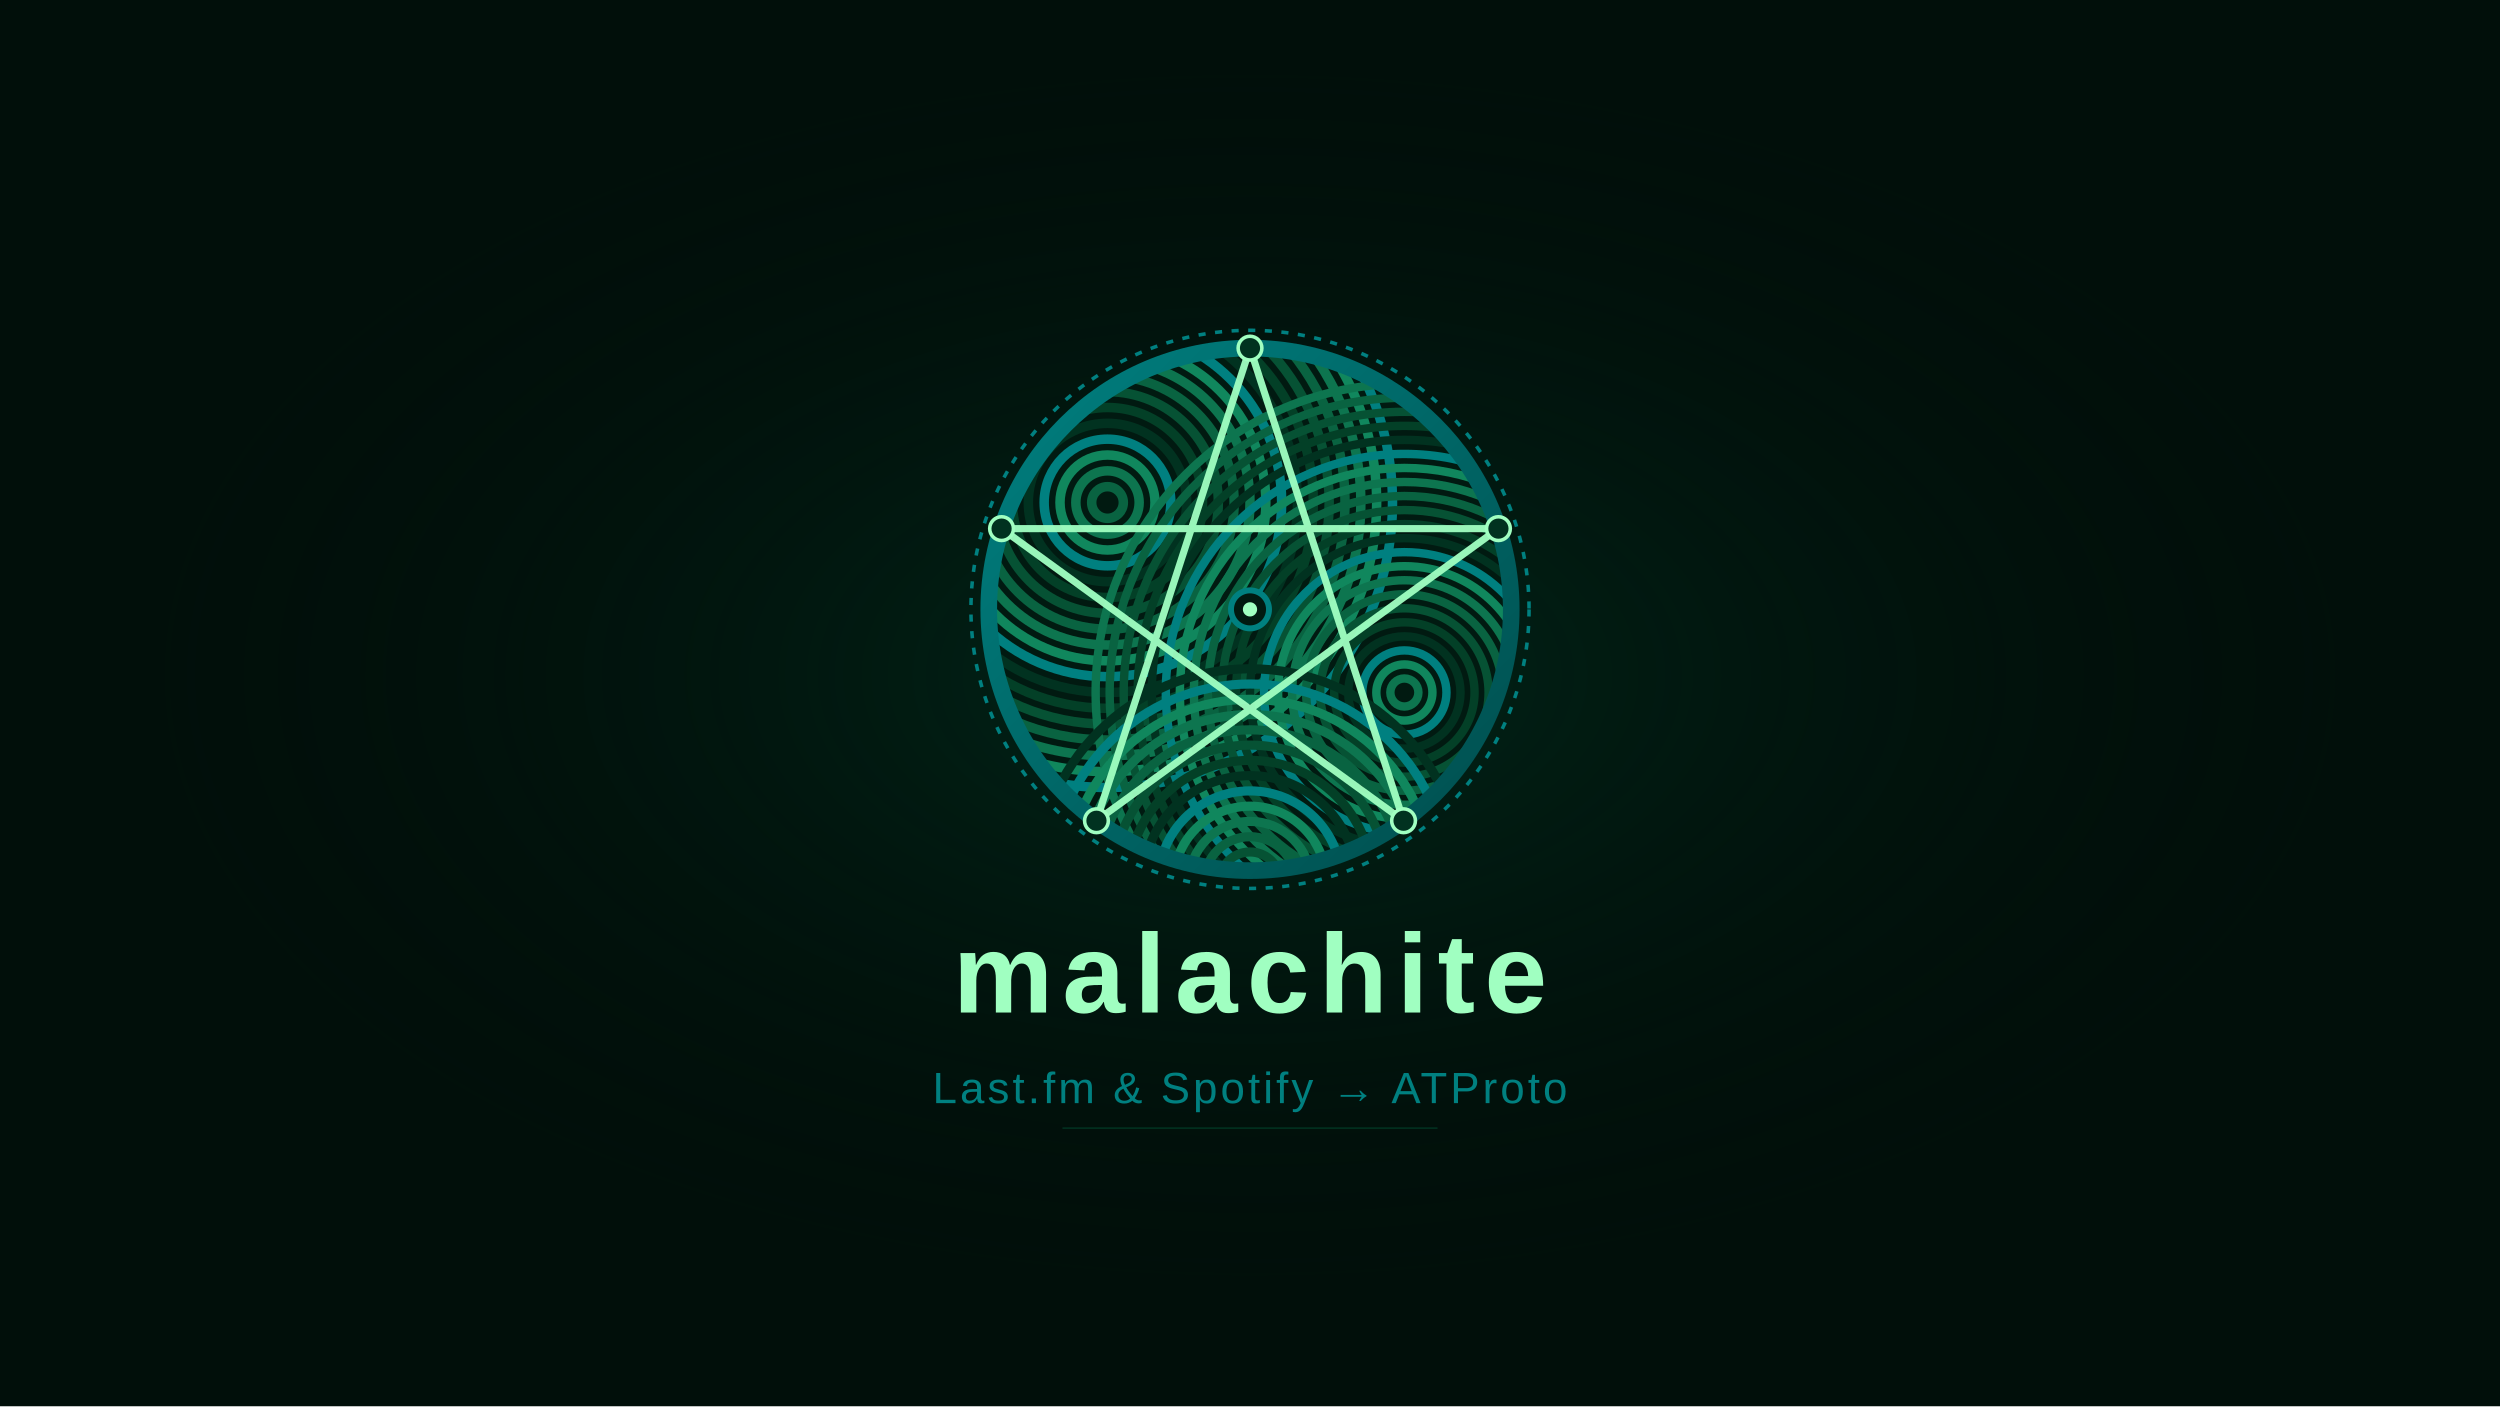
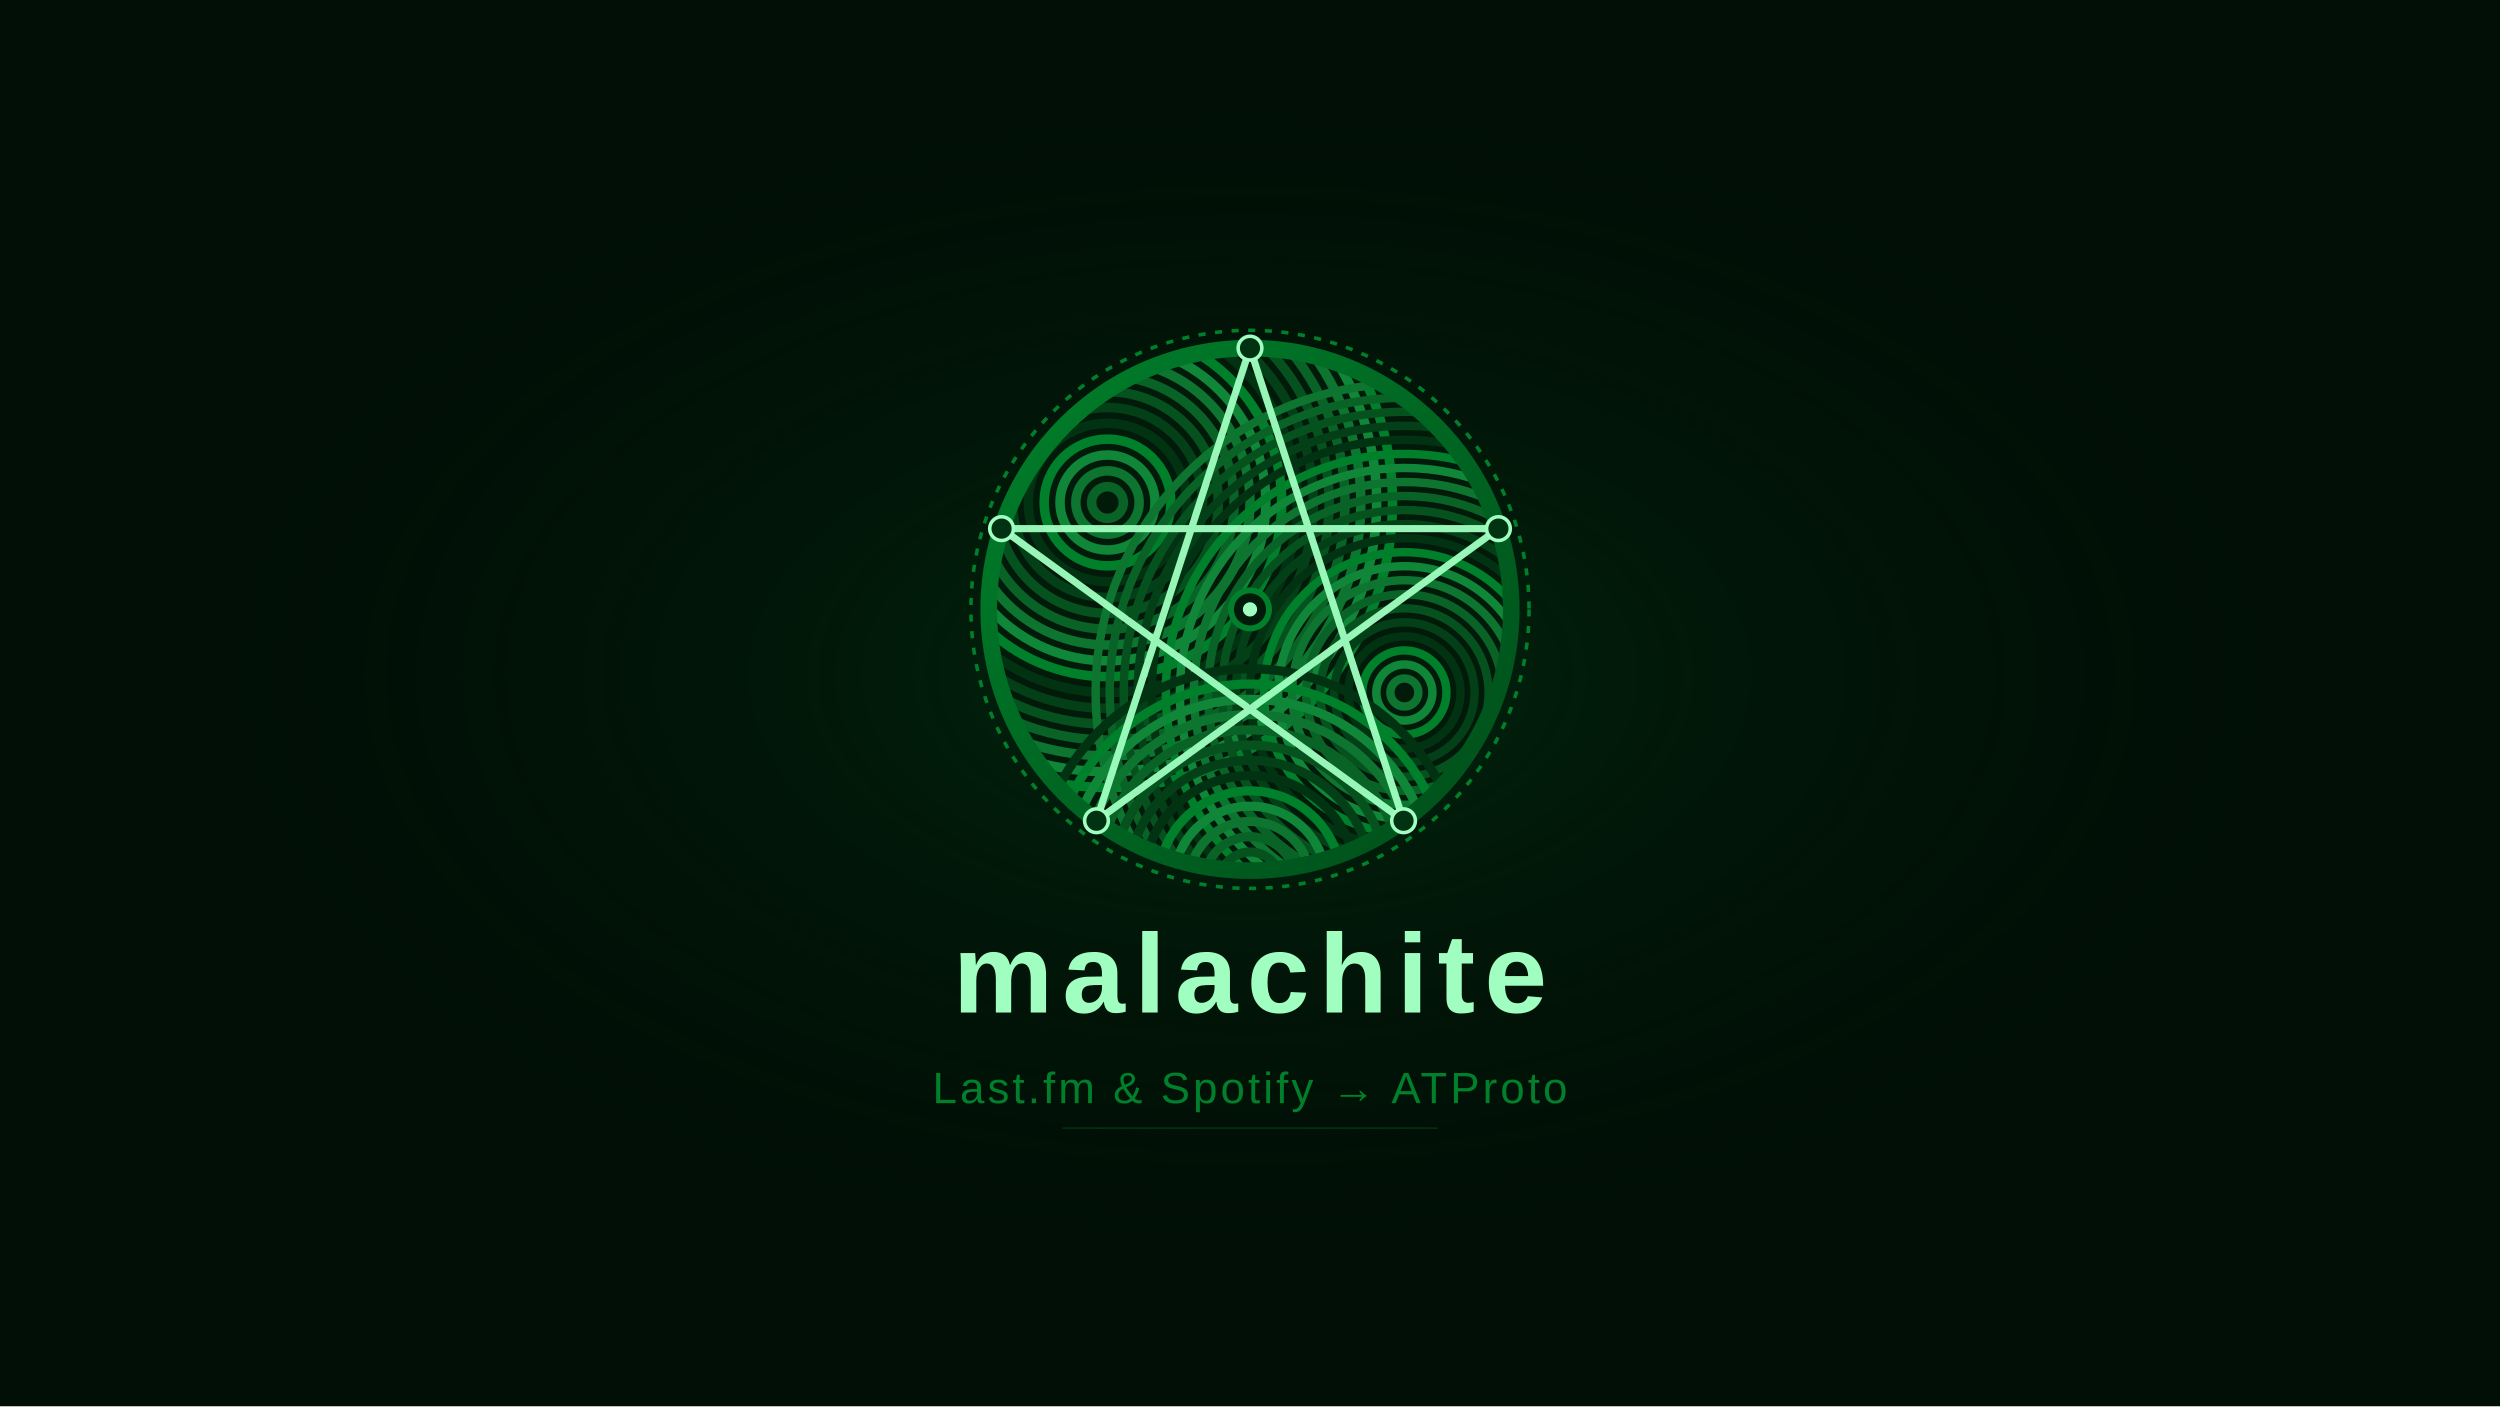
<svg xmlns="http://www.w3.org/2000/svg" viewBox="0 0 1600 900" width="1600" height="900">
  <defs>
    <radialGradient id="bgGlow" cx="50%" cy="48%" r="45%">
-       <stop offset="0%" stop-color="#013220" stop-opacity="0.7" />
-       <stop offset="100%" stop-color="#010f0a" stop-opacity="0" />
+       <stop offset="0%" stop-color="#013211" stop-opacity="0.7" />
+       <stop offset="100%" stop-color="#010f06" stop-opacity="0" />
    </radialGradient>
    <clipPath id="circleClip">
      <circle cx="250" cy="250" r="220" />
    </clipPath>
    <linearGradient id="tealGlow" x1="0%" y1="0%" x2="100%" y2="100%">
-       <stop offset="0%" stop-color="#008080" />
-       <stop offset="100%" stop-color="#004d4d" />
+       <stop offset="0%" stop-color="#00802b" />
+       <stop offset="100%" stop-color="#004d1a" />
    </linearGradient>
  </defs>
-   <rect width="1600" height="900" fill="#010f0a" />
+   <rect width="1600" height="900" fill="#010f06" />
  <rect width="1600" height="900" fill="url(#bgGlow)" />
  <svg x="610" y="200" width="380" height="380" viewBox="0 0 500 500">
-     <circle cx="250" cy="250" r="220" fill="#011a11" />
+     <circle cx="250" cy="250" r="220" fill="#011a09" />
    <g clip-path="url(#circleClip)">
-       <circle cx="130" cy="160" r="240.0" fill="none" stroke="#008080" stroke-width="8.0" />
-       <circle cx="130" cy="160" r="226.667" fill="none" stroke="#10875d" stroke-width="8.0" />
-       <circle cx="130" cy="160" r="213.333" fill="none" stroke="#0d754f" stroke-width="8.0" />
-       <circle cx="130" cy="160" r="200.0" fill="none" stroke="#096341" stroke-width="8.0" />
-       <circle cx="130" cy="160" r="186.667" fill="none" stroke="#065234" stroke-width="8.0" />
-       <circle cx="130" cy="160" r="173.333" fill="none" stroke="#034027" stroke-width="8.0" />
-       <circle cx="130" cy="160" r="160.0" fill="none" stroke="#013220" stroke-width="8.0" />
-       <circle cx="130" cy="160" r="146.667" fill="none" stroke="#008080" stroke-width="8.0" />
-       <circle cx="130" cy="160" r="133.333" fill="none" stroke="#10875d" stroke-width="8.0" />
-       <circle cx="130" cy="160" r="120.0" fill="none" stroke="#0d754f" stroke-width="8.0" />
-       <circle cx="130" cy="160" r="106.667" fill="none" stroke="#096341" stroke-width="8.0" />
-       <circle cx="130" cy="160" r="93.333" fill="none" stroke="#065234" stroke-width="8.0" />
-       <circle cx="130" cy="160" r="80.0" fill="none" stroke="#034027" stroke-width="8.0" />
-       <circle cx="130" cy="160" r="66.667" fill="none" stroke="#013220" stroke-width="8.0" />
-       <circle cx="130" cy="160" r="53.333" fill="none" stroke="#008080" stroke-width="8.0" />
-       <circle cx="130" cy="160" r="40.0" fill="none" stroke="#10875d" stroke-width="8.0" />
-       <circle cx="130" cy="160" r="26.667" fill="none" stroke="#0d754f" stroke-width="8.0" />
-       <circle cx="130" cy="160" r="13.333" fill="none" stroke="#096341" stroke-width="8.0" />
-       <circle cx="380" cy="320" r="260.0" fill="none" stroke="#0d754f" stroke-width="7.091" />
-       <circle cx="380" cy="320" r="248.182" fill="none" stroke="#096341" stroke-width="7.091" />
-       <circle cx="380" cy="320" r="236.364" fill="none" stroke="#065234" stroke-width="7.091" />
-       <circle cx="380" cy="320" r="224.545" fill="none" stroke="#034027" stroke-width="7.091" />
-       <circle cx="380" cy="320" r="212.727" fill="none" stroke="#013220" stroke-width="7.091" />
-       <circle cx="380" cy="320" r="200.909" fill="none" stroke="#008080" stroke-width="7.091" />
-       <circle cx="380" cy="320" r="189.091" fill="none" stroke="#10875d" stroke-width="7.091" />
-       <circle cx="380" cy="320" r="177.273" fill="none" stroke="#0d754f" stroke-width="7.091" />
-       <circle cx="380" cy="320" r="165.455" fill="none" stroke="#096341" stroke-width="7.091" />
-       <circle cx="380" cy="320" r="153.636" fill="none" stroke="#065234" stroke-width="7.091" />
-       <circle cx="380" cy="320" r="141.818" fill="none" stroke="#034027" stroke-width="7.091" />
-       <circle cx="380" cy="320" r="130.0" fill="none" stroke="#013220" stroke-width="7.091" />
-       <circle cx="380" cy="320" r="118.182" fill="none" stroke="#008080" stroke-width="7.091" />
-       <circle cx="380" cy="320" r="106.364" fill="none" stroke="#10875d" stroke-width="7.091" />
-       <circle cx="380" cy="320" r="94.545" fill="none" stroke="#0d754f" stroke-width="7.091" />
-       <circle cx="380" cy="320" r="82.727" fill="none" stroke="#096341" stroke-width="7.091" />
-       <circle cx="380" cy="320" r="70.909" fill="none" stroke="#065234" stroke-width="7.091" />
-       <circle cx="380" cy="320" r="59.091" fill="none" stroke="#034027" stroke-width="7.091" />
-       <circle cx="380" cy="320" r="47.273" fill="none" stroke="#013220" stroke-width="7.091" />
-       <circle cx="380" cy="320" r="35.455" fill="none" stroke="#008080" stroke-width="7.091" />
-       <circle cx="380" cy="320" r="23.636" fill="none" stroke="#10875d" stroke-width="7.091" />
-       <circle cx="380" cy="320" r="11.818" fill="none" stroke="#0d754f" stroke-width="7.091" />
-       <circle cx="250" cy="480" r="180.0" fill="none" stroke="#013220" stroke-width="7.714" />
-       <circle cx="250" cy="480" r="167.143" fill="none" stroke="#008080" stroke-width="7.714" />
-       <circle cx="250" cy="480" r="154.286" fill="none" stroke="#10875d" stroke-width="7.714" />
-       <circle cx="250" cy="480" r="141.429" fill="none" stroke="#0d754f" stroke-width="7.714" />
-       <circle cx="250" cy="480" r="128.571" fill="none" stroke="#096341" stroke-width="7.714" />
-       <circle cx="250" cy="480" r="115.714" fill="none" stroke="#065234" stroke-width="7.714" />
-       <circle cx="250" cy="480" r="102.857" fill="none" stroke="#034027" stroke-width="7.714" />
-       <circle cx="250" cy="480" r="90.0" fill="none" stroke="#013220" stroke-width="7.714" />
-       <circle cx="250" cy="480" r="77.143" fill="none" stroke="#008080" stroke-width="7.714" />
-       <circle cx="250" cy="480" r="64.286" fill="none" stroke="#10875d" stroke-width="7.714" />
-       <circle cx="250" cy="480" r="51.429" fill="none" stroke="#0d754f" stroke-width="7.714" />
-       <circle cx="250" cy="480" r="38.571" fill="none" stroke="#096341" stroke-width="7.714" />
-       <circle cx="250" cy="480" r="25.714" fill="none" stroke="#065234" stroke-width="7.714" />
-       <circle cx="250" cy="480" r="12.857" fill="none" stroke="#034027" stroke-width="7.714" />
+       <circle cx="130" cy="160" r="240.0" fill="none" stroke="#00802b" stroke-width="8.0" />
+       <circle cx="130" cy="160" r="226.667" fill="none" stroke="#108738" stroke-width="8.0" />
+       <circle cx="130" cy="160" r="213.333" fill="none" stroke="#0d7530" stroke-width="8.0" />
+       <circle cx="130" cy="160" r="200.0" fill="none" stroke="#096327" stroke-width="8.0" />
+       <circle cx="130" cy="160" r="186.667" fill="none" stroke="#06521f" stroke-width="8.0" />
+       <circle cx="130" cy="160" r="173.333" fill="none" stroke="#034017" stroke-width="8.0" />
+       <circle cx="130" cy="160" r="160.0" fill="none" stroke="#013211" stroke-width="8.0" />
+       <circle cx="130" cy="160" r="146.667" fill="none" stroke="#00802b" stroke-width="8.0" />
+       <circle cx="130" cy="160" r="133.333" fill="none" stroke="#108738" stroke-width="8.0" />
+       <circle cx="130" cy="160" r="120.0" fill="none" stroke="#0d7530" stroke-width="8.0" />
+       <circle cx="130" cy="160" r="106.667" fill="none" stroke="#096327" stroke-width="8.0" />
+       <circle cx="130" cy="160" r="93.333" fill="none" stroke="#06521f" stroke-width="8.0" />
+       <circle cx="130" cy="160" r="80.0" fill="none" stroke="#034017" stroke-width="8.0" />
+       <circle cx="130" cy="160" r="66.667" fill="none" stroke="#013211" stroke-width="8.0" />
+       <circle cx="130" cy="160" r="53.333" fill="none" stroke="#00802b" stroke-width="8.0" />
+       <circle cx="130" cy="160" r="40.0" fill="none" stroke="#108738" stroke-width="8.0" />
+       <circle cx="130" cy="160" r="26.667" fill="none" stroke="#0d7530" stroke-width="8.0" />
+       <circle cx="130" cy="160" r="13.333" fill="none" stroke="#096327" stroke-width="8.0" />
+       <circle cx="380" cy="320" r="260.0" fill="none" stroke="#0d7530" stroke-width="7.091" />
+       <circle cx="380" cy="320" r="248.182" fill="none" stroke="#096327" stroke-width="7.091" />
+       <circle cx="380" cy="320" r="236.364" fill="none" stroke="#06521f" stroke-width="7.091" />
+       <circle cx="380" cy="320" r="224.545" fill="none" stroke="#034017" stroke-width="7.091" />
+       <circle cx="380" cy="320" r="212.727" fill="none" stroke="#013211" stroke-width="7.091" />
+       <circle cx="380" cy="320" r="200.909" fill="none" stroke="#00802b" stroke-width="7.091" />
+       <circle cx="380" cy="320" r="189.091" fill="none" stroke="#108738" stroke-width="7.091" />
+       <circle cx="380" cy="320" r="177.273" fill="none" stroke="#0d7530" stroke-width="7.091" />
+       <circle cx="380" cy="320" r="165.455" fill="none" stroke="#096327" stroke-width="7.091" />
+       <circle cx="380" cy="320" r="153.636" fill="none" stroke="#06521f" stroke-width="7.091" />
+       <circle cx="380" cy="320" r="141.818" fill="none" stroke="#034017" stroke-width="7.091" />
+       <circle cx="380" cy="320" r="130.0" fill="none" stroke="#013211" stroke-width="7.091" />
+       <circle cx="380" cy="320" r="118.182" fill="none" stroke="#00802b" stroke-width="7.091" />
+       <circle cx="380" cy="320" r="106.364" fill="none" stroke="#108738" stroke-width="7.091" />
+       <circle cx="380" cy="320" r="94.545" fill="none" stroke="#0d7530" stroke-width="7.091" />
+       <circle cx="380" cy="320" r="82.727" fill="none" stroke="#096327" stroke-width="7.091" />
+       <circle cx="380" cy="320" r="70.909" fill="none" stroke="#06521f" stroke-width="7.091" />
+       <circle cx="380" cy="320" r="59.091" fill="none" stroke="#034017" stroke-width="7.091" />
+       <circle cx="380" cy="320" r="47.273" fill="none" stroke="#013211" stroke-width="7.091" />
+       <circle cx="380" cy="320" r="35.455" fill="none" stroke="#00802b" stroke-width="7.091" />
+       <circle cx="380" cy="320" r="23.636" fill="none" stroke="#108738" stroke-width="7.091" />
+       <circle cx="380" cy="320" r="11.818" fill="none" stroke="#0d7530" stroke-width="7.091" />
+       <circle cx="250" cy="480" r="180.0" fill="none" stroke="#013211" stroke-width="7.714" />
+       <circle cx="250" cy="480" r="167.143" fill="none" stroke="#00802b" stroke-width="7.714" />
+       <circle cx="250" cy="480" r="154.286" fill="none" stroke="#108738" stroke-width="7.714" />
+       <circle cx="250" cy="480" r="141.429" fill="none" stroke="#0d7530" stroke-width="7.714" />
+       <circle cx="250" cy="480" r="128.571" fill="none" stroke="#096327" stroke-width="7.714" />
+       <circle cx="250" cy="480" r="115.714" fill="none" stroke="#06521f" stroke-width="7.714" />
+       <circle cx="250" cy="480" r="102.857" fill="none" stroke="#034017" stroke-width="7.714" />
+       <circle cx="250" cy="480" r="90.0" fill="none" stroke="#013211" stroke-width="7.714" />
+       <circle cx="250" cy="480" r="77.143" fill="none" stroke="#00802b" stroke-width="7.714" />
+       <circle cx="250" cy="480" r="64.286" fill="none" stroke="#108738" stroke-width="7.714" />
+       <circle cx="250" cy="480" r="51.429" fill="none" stroke="#0d7530" stroke-width="7.714" />
+       <circle cx="250" cy="480" r="38.571" fill="none" stroke="#096327" stroke-width="7.714" />
+       <circle cx="250" cy="480" r="25.714" fill="none" stroke="#06521f" stroke-width="7.714" />
+       <circle cx="250" cy="480" r="12.857" fill="none" stroke="#034017" stroke-width="7.714" />
    </g>
    <circle cx="250" cy="250" r="220" fill="none" stroke="url(#tealGlow)" stroke-width="14" />
-     <circle cx="250" cy="250" r="235" fill="none" stroke="#008080" stroke-width="3" stroke-dasharray="6, 8" />
-     <path d="M 250 30 L 379.3 428 L 40.8 182 L 459.2 182 L 120.7 428 Z" fill="none" stroke="#a0ffc1" stroke-width="6" stroke-linejoin="round" opacity="0.95" />
-     <circle cx="250" cy="250" r="16" fill="#011a11" stroke="#008080" stroke-width="5" />
-     <circle cx="250" cy="250" r="6" fill="#a0ffc1" />
-     <circle cx="250" cy="30" r="10" fill="#013220" stroke="#a0ffc1" stroke-width="3" />
-     <circle cx="379.3" cy="428" r="10" fill="#013220" stroke="#a0ffc1" stroke-width="3" />
-     <circle cx="40.8" cy="182" r="10" fill="#013220" stroke="#a0ffc1" stroke-width="3" />
-     <circle cx="459.2" cy="182" r="10" fill="#013220" stroke="#a0ffc1" stroke-width="3" />
-     <circle cx="120.7" cy="428" r="10" fill="#013220" stroke="#a0ffc1" stroke-width="3" />
+     <circle cx="250" cy="250" r="235" fill="none" stroke="#00802b" stroke-width="3" stroke-dasharray="6, 8" />
+     <path d="M 250 30 L 379.3 428 L 40.8 182 L 459.2 182 L 120.7 428 Z" fill="none" stroke="#a0ffc0" stroke-width="6" stroke-linejoin="round" opacity="0.95" />
+     <circle cx="250" cy="250" r="16" fill="#011a09" stroke="#00802b" stroke-width="5" />
+     <circle cx="250" cy="250" r="6" fill="#a0ffc0" />
+     <circle cx="250" cy="30" r="10" fill="#013211" stroke="#a0ffc0" stroke-width="3" />
+     <circle cx="379.3" cy="428" r="10" fill="#013211" stroke="#a0ffc0" stroke-width="3" />
+     <circle cx="40.8" cy="182" r="10" fill="#013211" stroke="#a0ffc0" stroke-width="3" />
+     <circle cx="459.2" cy="182" r="10" fill="#013211" stroke="#a0ffc0" stroke-width="3" />
+     <circle cx="120.7" cy="428" r="10" fill="#013211" stroke="#a0ffc0" stroke-width="3" />
  </svg>
-   <text x="800" y="648" text-anchor="middle" font-family="'SF Pro Display', 'Helvetica Neue', Arial, sans-serif" font-size="72" font-weight="700" letter-spacing="6" fill="#a0ffc1">malachite</text>
-   <text x="800" y="706" text-anchor="middle" font-family="'SF Pro Text', 'Helvetica Neue', Arial, sans-serif" font-size="28" font-weight="400" letter-spacing="2" fill="#008080">Last.fm &amp; Spotify → ATProto</text>
-   <line x1="680" y1="722" x2="920" y2="722" stroke="#013220" stroke-width="1" />
+   <text x="800" y="648" text-anchor="middle" font-family="'SF Pro Display', 'Helvetica Neue', Arial, sans-serif" font-size="72" font-weight="700" letter-spacing="6" fill="#a0ffc0">malachite</text>
+   <text x="800" y="706" text-anchor="middle" font-family="'SF Pro Text', 'Helvetica Neue', Arial, sans-serif" font-size="28" font-weight="400" letter-spacing="2" fill="#00802b">Last.fm &amp; Spotify → ATProto</text>
+   <line x1="680" y1="722" x2="920" y2="722" stroke="#013211" stroke-width="1" />
</svg>
